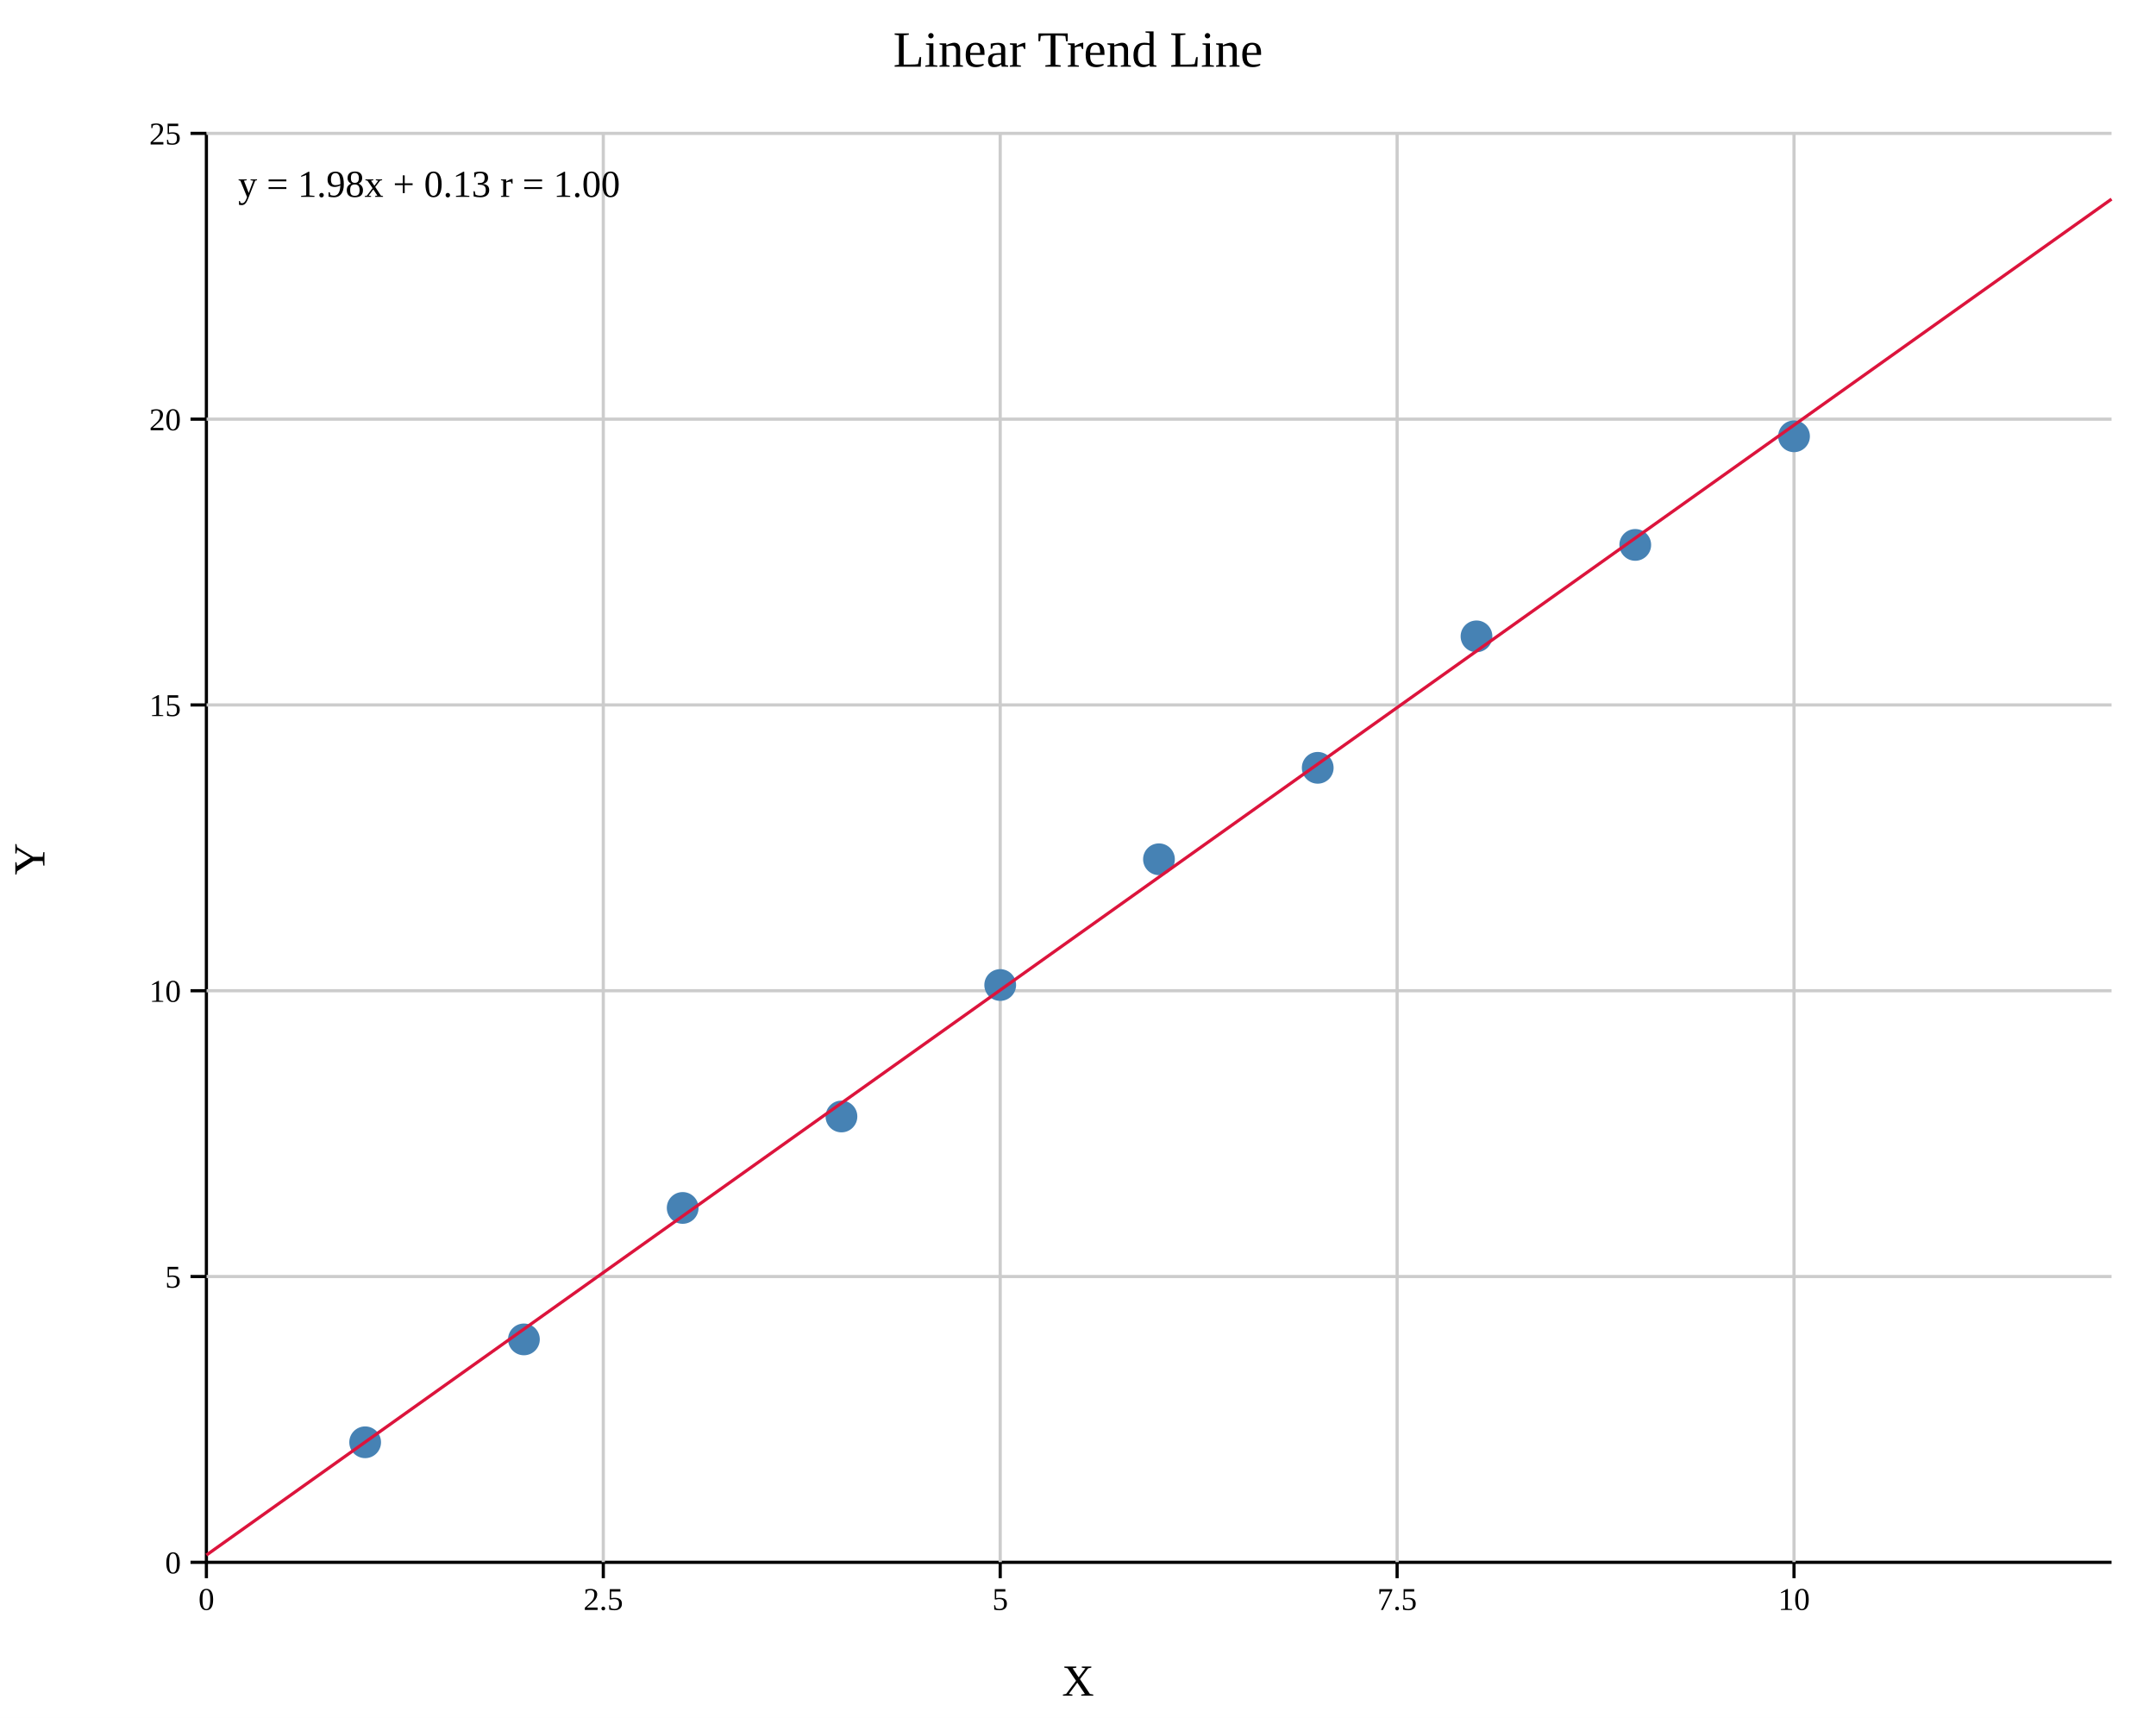
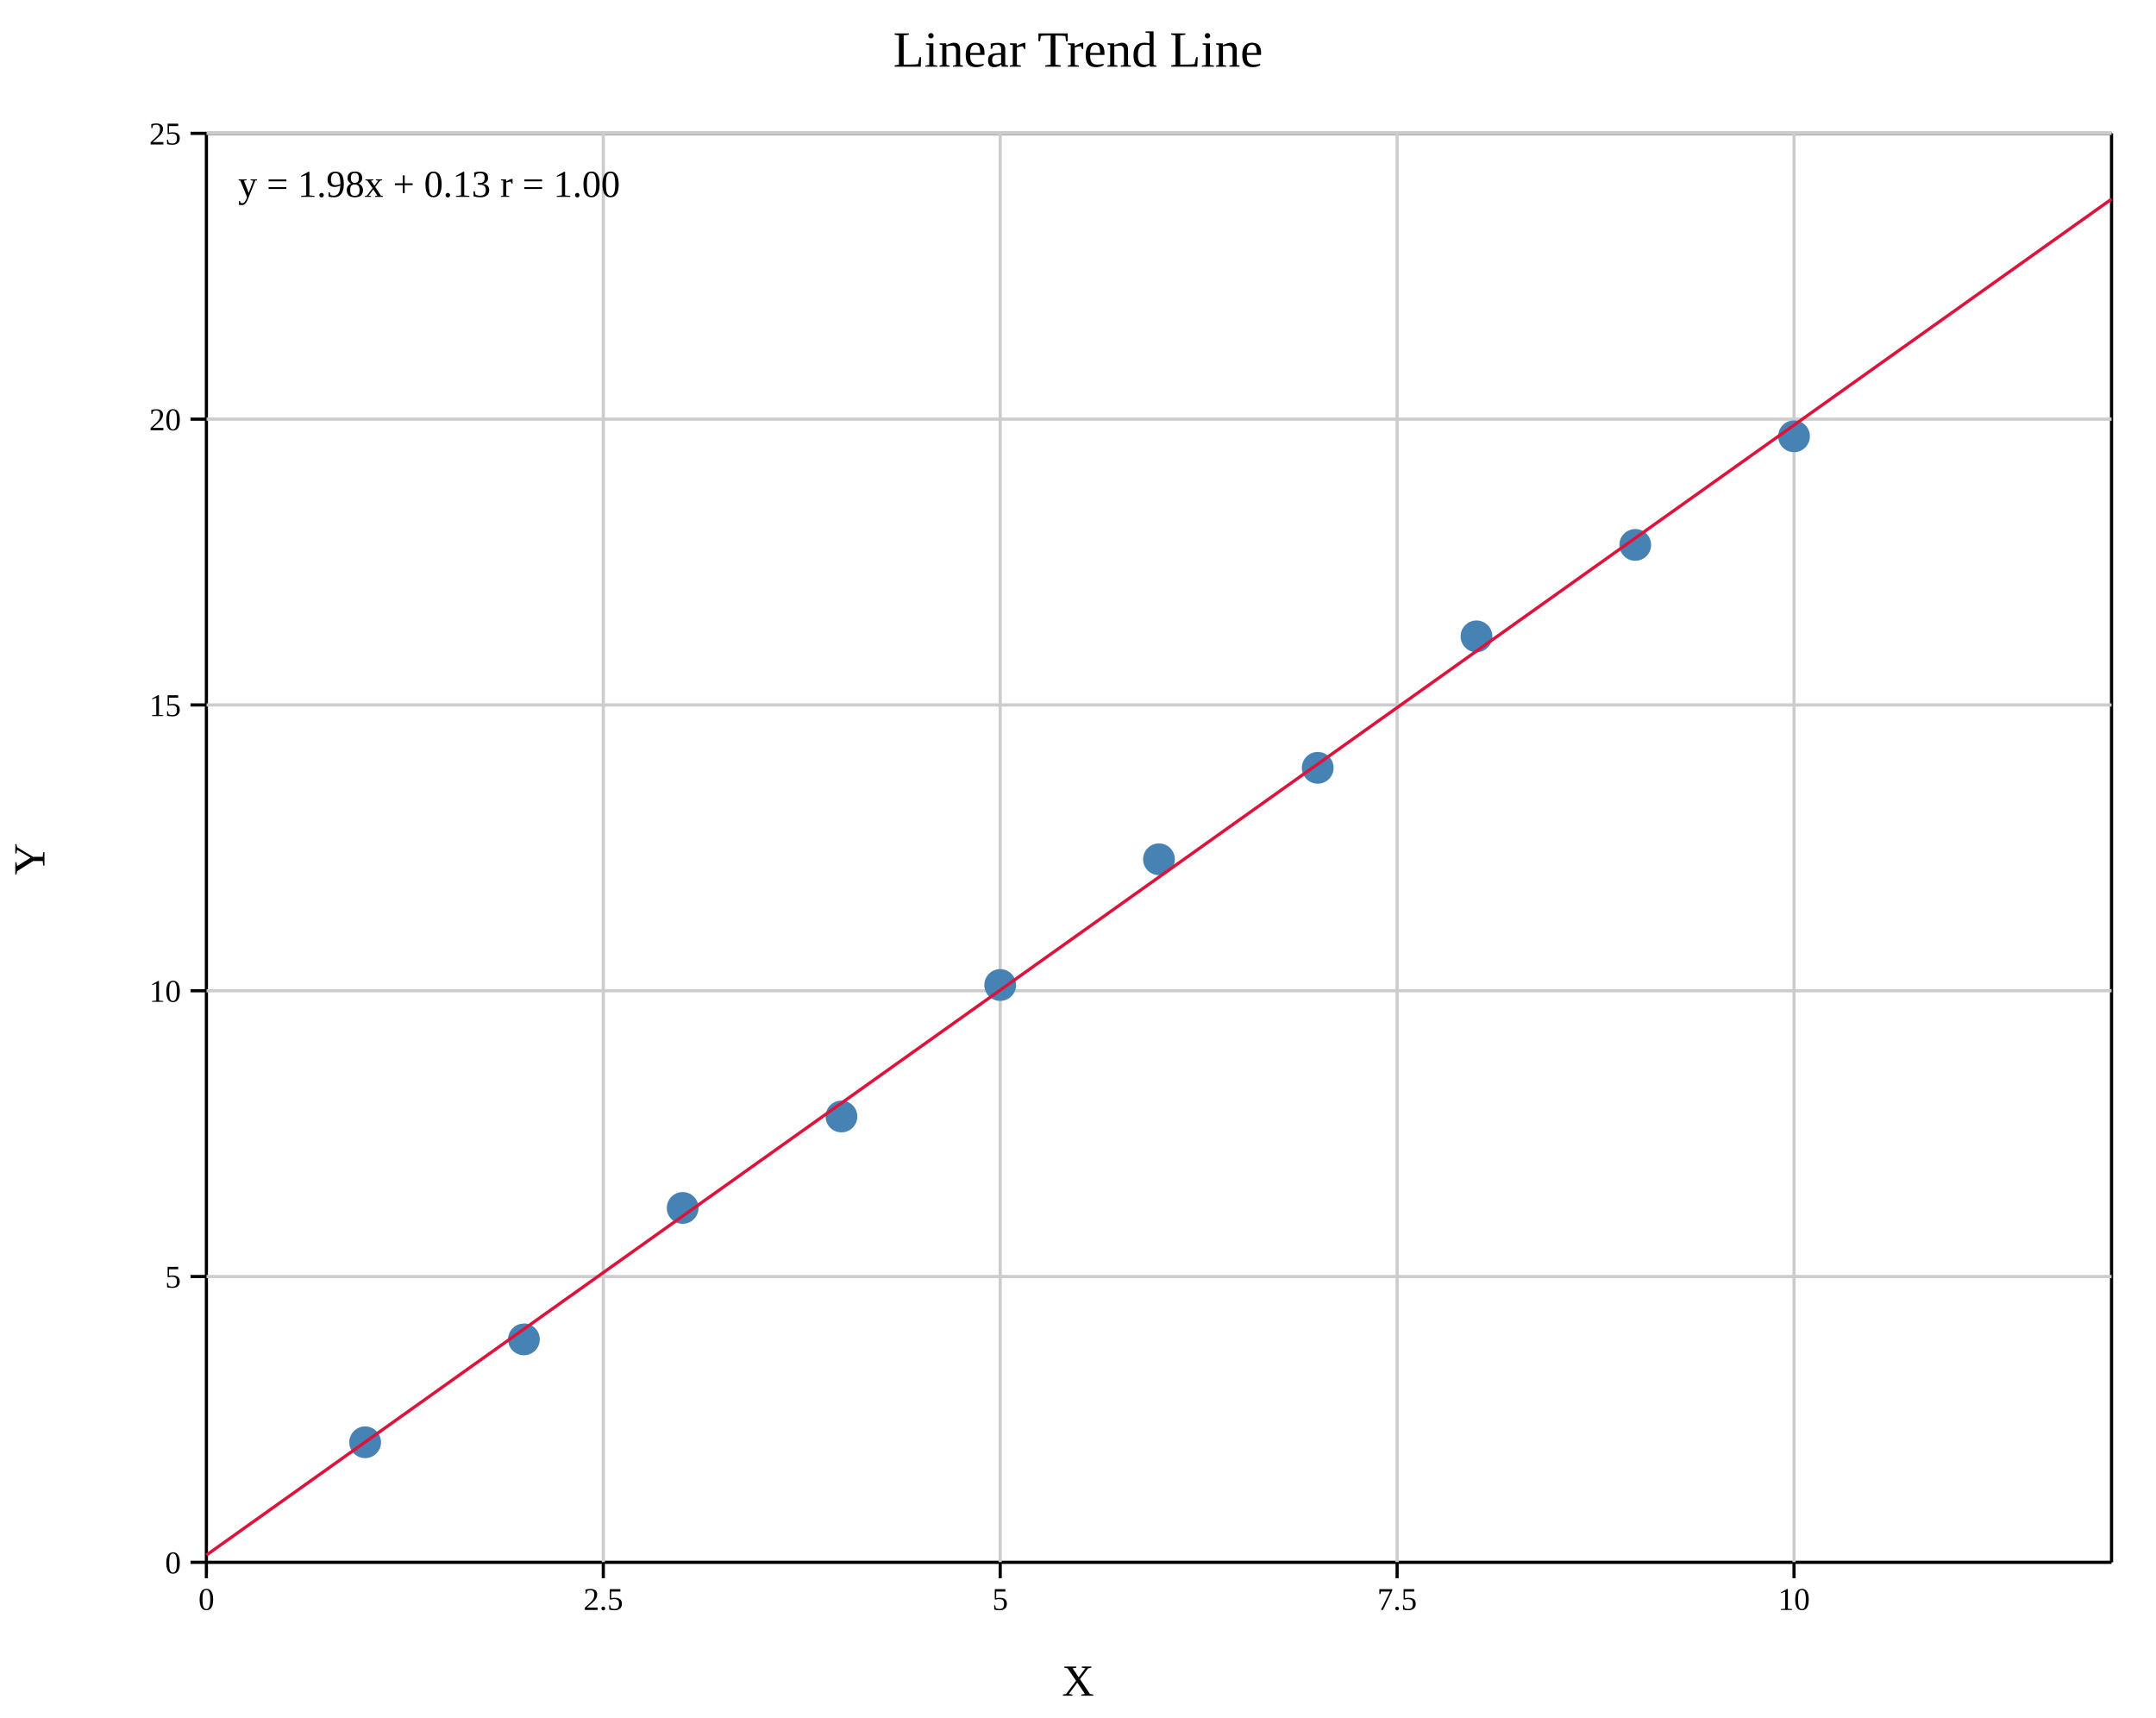
<svg xmlns="http://www.w3.org/2000/svg" width="679" height="541" fill="black">
  <rect width="100%" height="100%" fill="white" />
  <line x1="65" y1="492" x2="665" y2="492" stroke="black" stroke-width="1" />
  <line x1="65" y1="42" x2="65" y2="492" stroke="black" stroke-width="1" />
+   <line x1="65" y1="42" x2="665" y2="42" stroke="black" stroke-width="1" />
+   <line x1="665" y1="42" x2="665" y2="492" stroke="black" stroke-width="1" />
  <line x1="190" y1="42" x2="190" y2="492" stroke="#ccc" stroke-width="1" />
  <line x1="315" y1="42" x2="315" y2="492" stroke="#ccc" stroke-width="1" />
  <line x1="440" y1="42" x2="440" y2="492" stroke="#ccc" stroke-width="1" />
  <line x1="565" y1="42" x2="565" y2="492" stroke="#ccc" stroke-width="1" />
  <line x1="65" y1="402" x2="665" y2="402" stroke="#ccc" stroke-width="1" />
  <line x1="65" y1="312" x2="665" y2="312" stroke="#ccc" stroke-width="1" />
  <line x1="65" y1="222" x2="665" y2="222" stroke="#ccc" stroke-width="1" />
  <line x1="65" y1="132" x2="665" y2="132" stroke="#ccc" stroke-width="1" />
  <line x1="65" y1="42" x2="665" y2="42" stroke="#ccc" stroke-width="1" />
  <line x1="65" y1="492" x2="65" y2="497" stroke="black" stroke-width="1" />
  <text x="65" y="507" font-size="10" text-anchor="middle">0</text>
  <line x1="190" y1="492" x2="190" y2="497" stroke="black" stroke-width="1" />
  <text x="190" y="507" font-size="10" text-anchor="middle">2.5</text>
  <line x1="315" y1="492" x2="315" y2="497" stroke="black" stroke-width="1" />
  <text x="315" y="507" font-size="10" text-anchor="middle">5</text>
  <line x1="440" y1="492" x2="440" y2="497" stroke="black" stroke-width="1" />
  <text x="440" y="507" font-size="10" text-anchor="middle">7.5</text>
  <line x1="565" y1="492" x2="565" y2="497" stroke="black" stroke-width="1" />
  <text x="565" y="507" font-size="10" text-anchor="middle">10</text>
  <line x1="60" y1="492" x2="65" y2="492" stroke="black" stroke-width="1" />
  <text x="57" y="495.5" font-size="10" text-anchor="end">0</text>
  <line x1="60" y1="402" x2="65" y2="402" stroke="black" stroke-width="1" />
  <text x="57" y="405.5" font-size="10" text-anchor="end">5</text>
  <line x1="60" y1="312" x2="65" y2="312" stroke="black" stroke-width="1" />
  <text x="57" y="315.5" font-size="10" text-anchor="end">10</text>
  <line x1="60" y1="222" x2="65" y2="222" stroke="black" stroke-width="1" />
  <text x="57" y="225.5" font-size="10" text-anchor="end">15</text>
  <line x1="60" y1="132" x2="65" y2="132" stroke="black" stroke-width="1" />
  <text x="57" y="135.5" font-size="10" text-anchor="end">20</text>
  <line x1="60" y1="42" x2="65" y2="42" stroke="black" stroke-width="1" />
  <text x="57" y="45.5" font-size="10" text-anchor="end">25</text>
  <text x="339.5" y="534" font-size="14" text-anchor="middle">X</text>
  <text x="14" y="270.5" font-size="14" text-anchor="middle" transform="rotate(-90,14,270.5)">Y</text>
  <text x="339.5" y="21" font-size="16" text-anchor="middle">Linear Trend Line</text>
  <circle cx="115" cy="454.2" r="5" fill="steelblue" />
  <circle cx="165" cy="421.8" r="5" fill="steelblue" />
  <circle cx="215" cy="380.4" r="5" fill="steelblue" />
  <circle cx="265" cy="351.6" r="5" fill="steelblue" />
  <circle cx="315" cy="310.2" r="5" fill="steelblue" />
  <circle cx="365" cy="270.6" r="5" fill="steelblue" />
  <circle cx="415" cy="241.8" r="5" fill="steelblue" />
  <circle cx="465" cy="200.4" r="5" fill="steelblue" />
  <circle cx="515" cy="171.6" r="5" fill="steelblue" />
  <circle cx="565" cy="137.4" r="5" fill="steelblue" />
  <line x1="65" y1="489.72" x2="665" y2="62.695" stroke="crimson" stroke-width="1" />
  <text x="75" y="62" font-size="12" text-anchor="start">y = 1.98x + 0.13  r = 1.00</text>
</svg>
